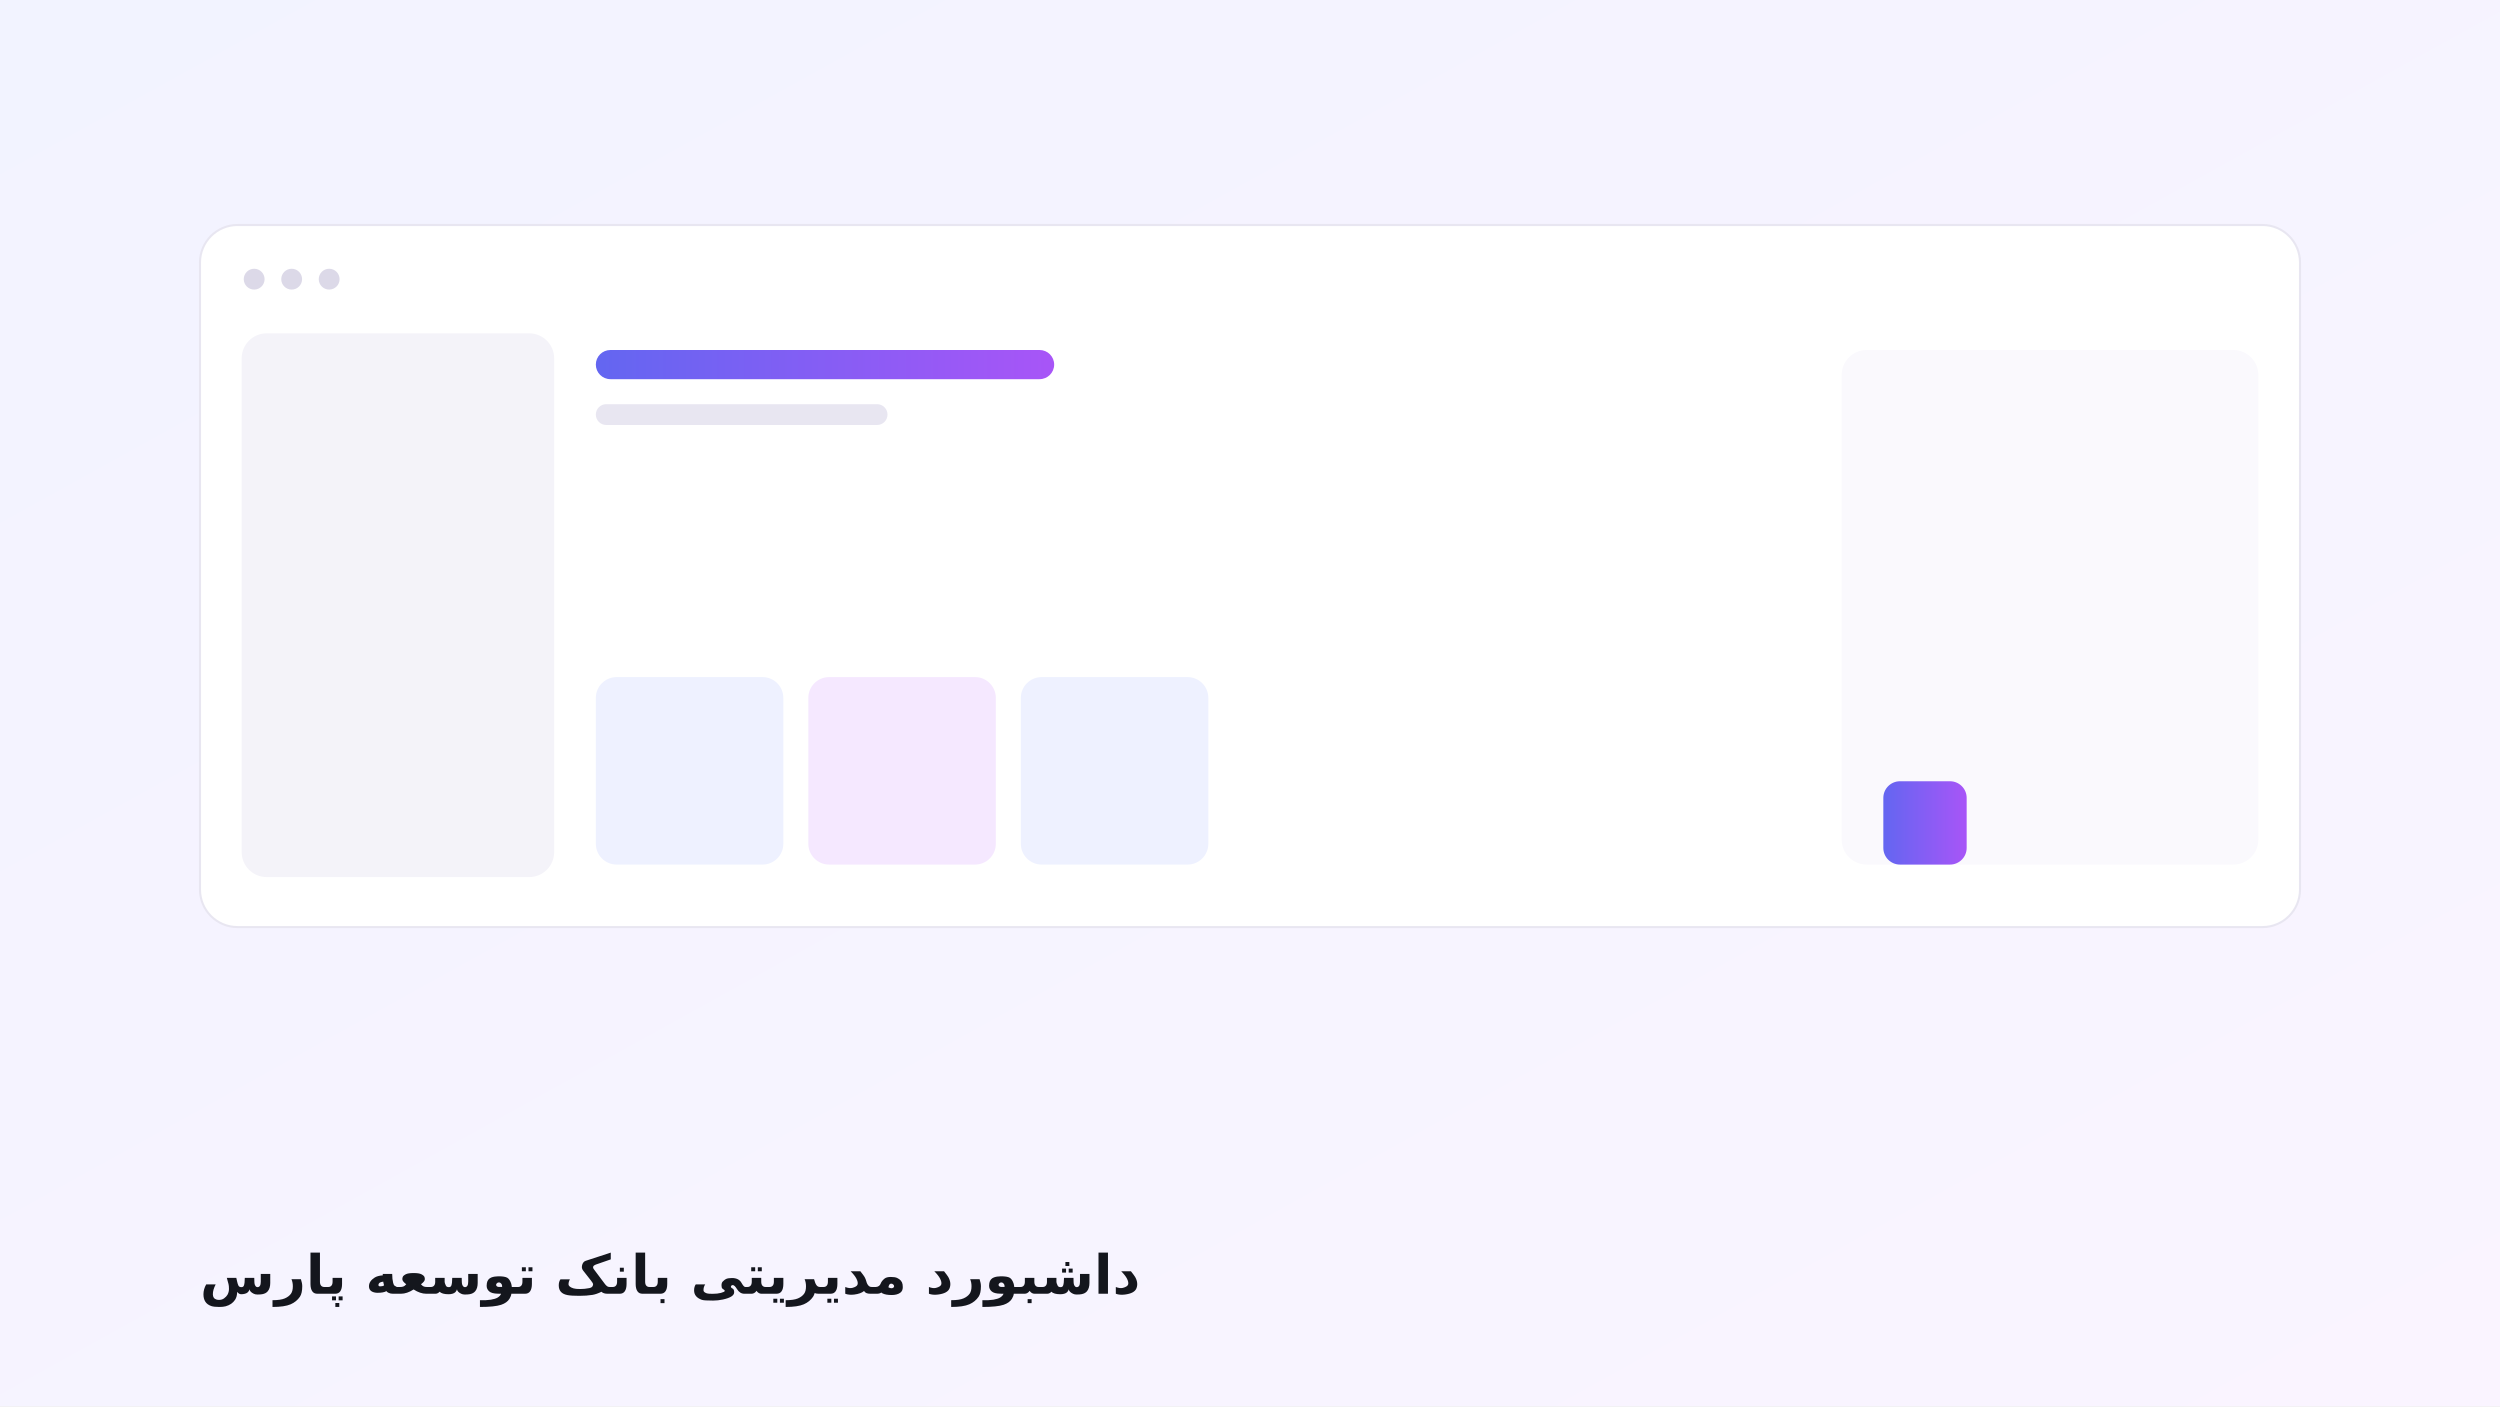
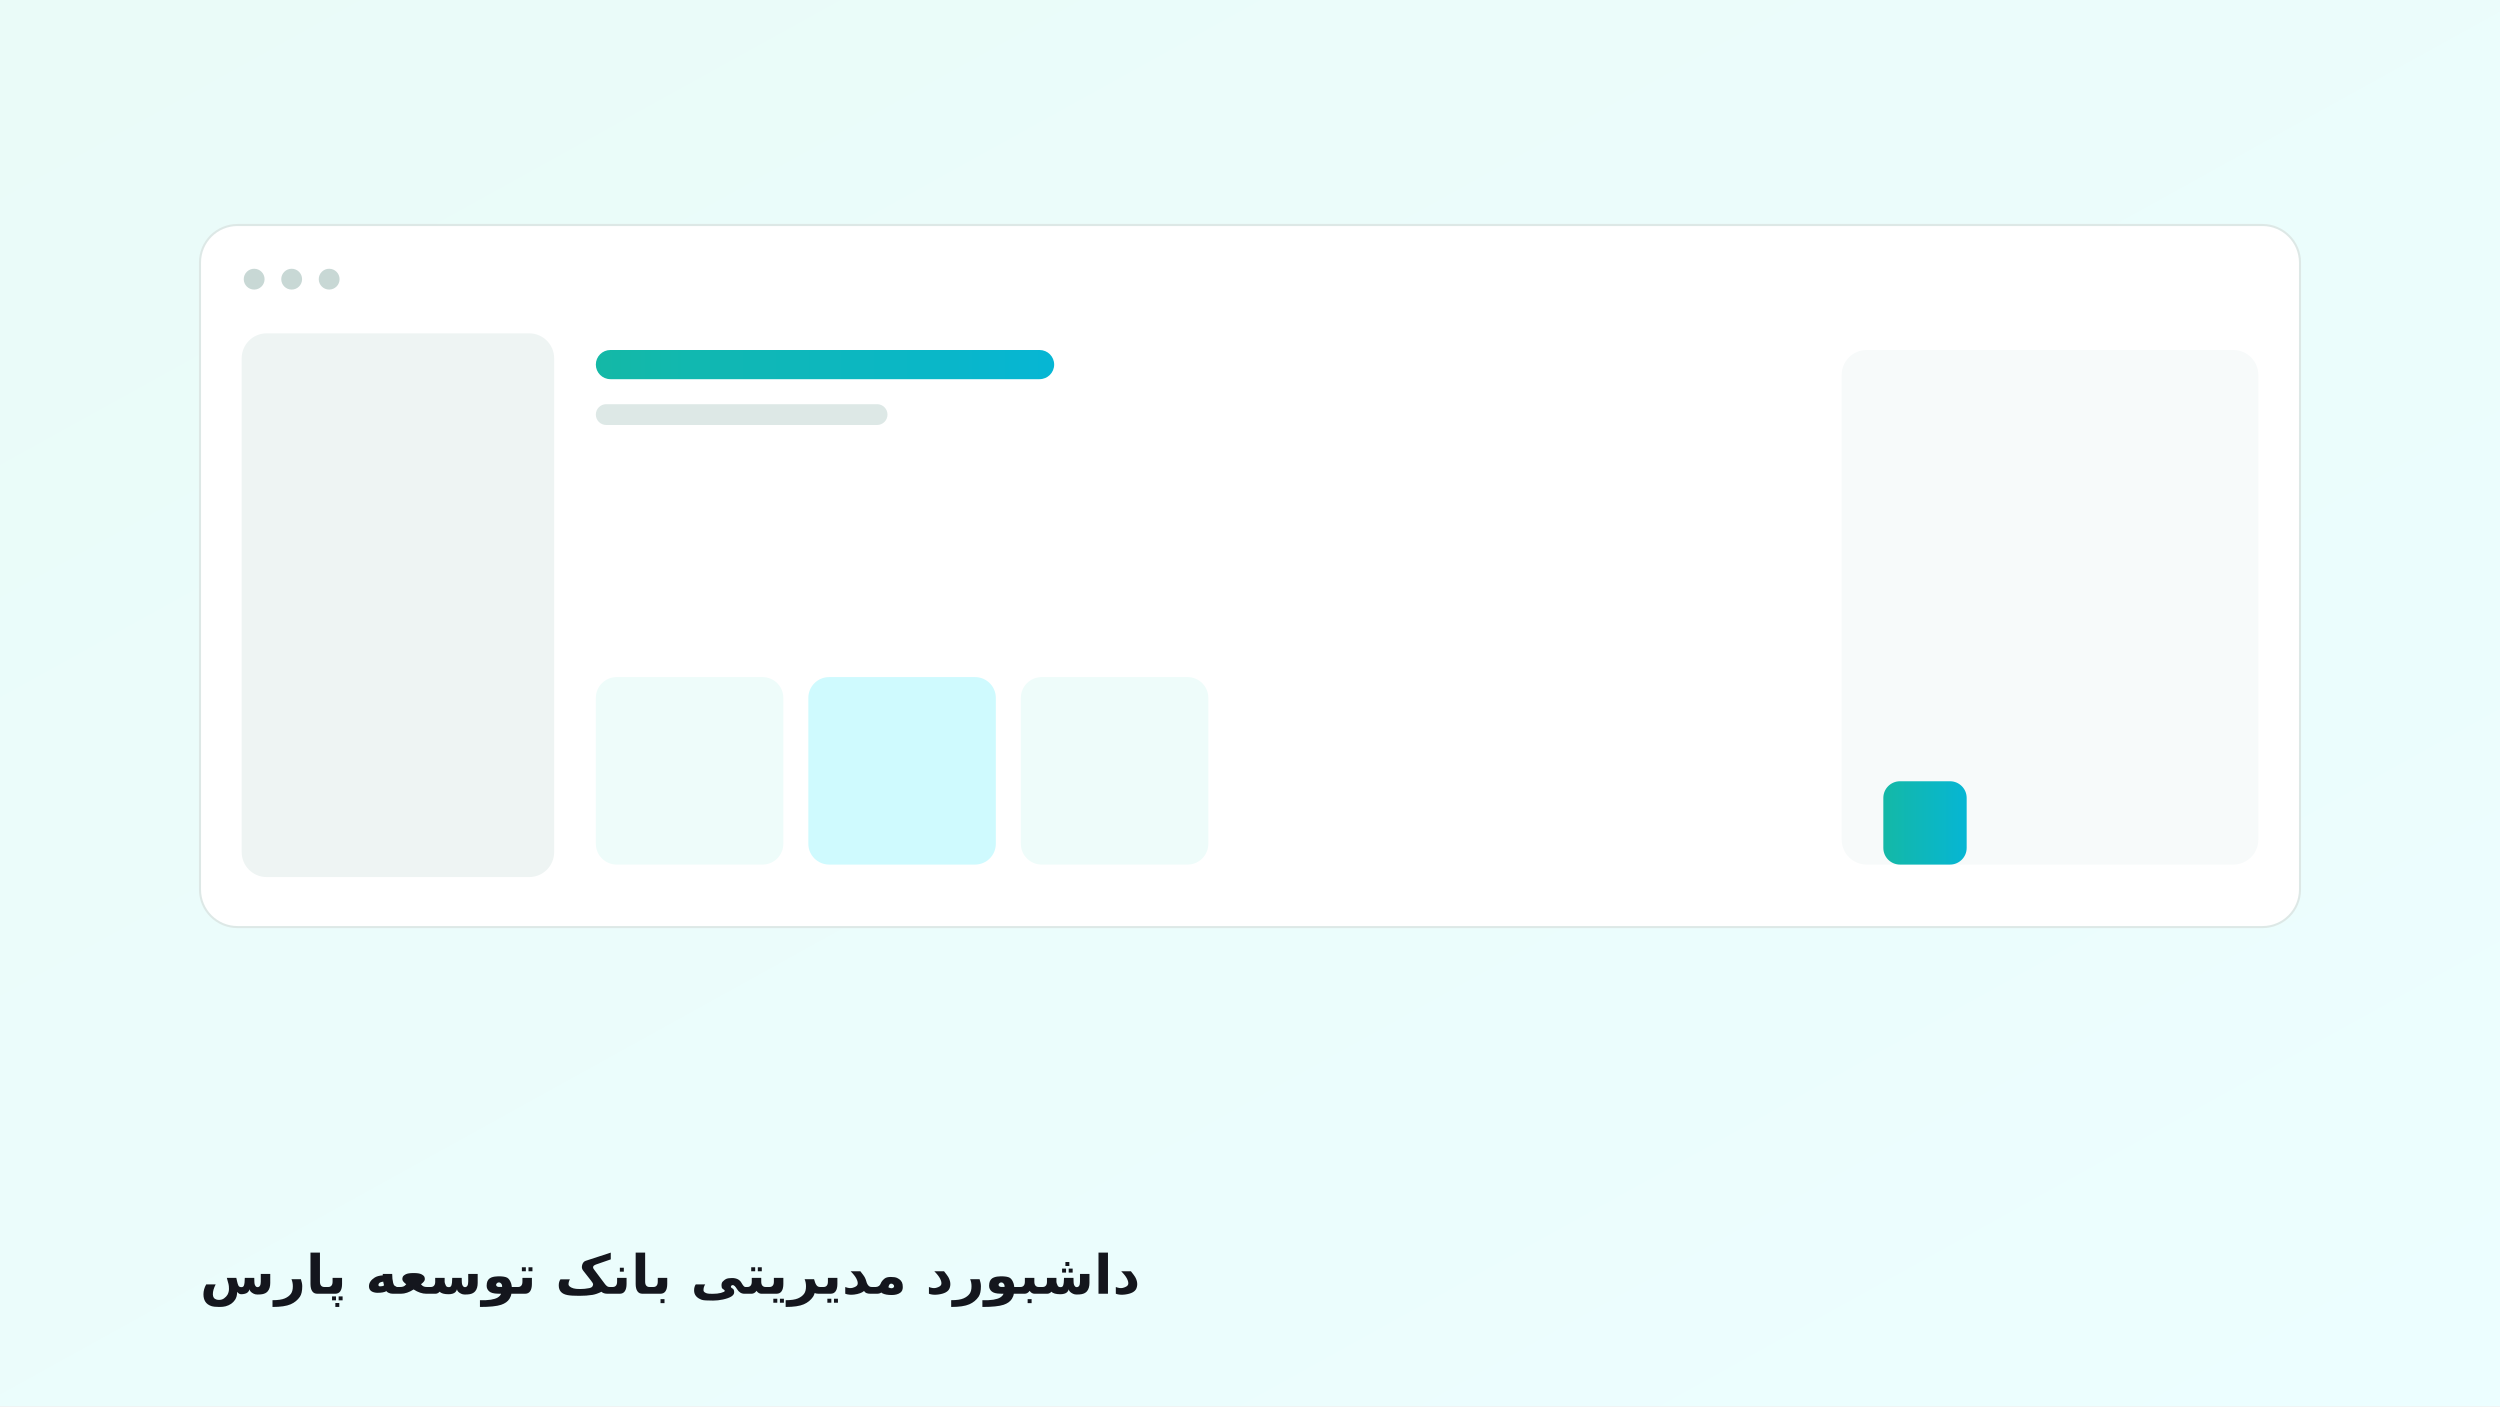
<svg xmlns="http://www.w3.org/2000/svg" width="1200" height="675" viewBox="0 0 1200 675" role="img" aria-label="داشبورد مدیریتی بانک توسعه پارس">
  <defs>
    <linearGradient id="bgb8a902" x1="0" y1="0" x2="1" y2="1">
-       <stop offset="0" stop-color="#f2f3ff" />
-       <stop offset="1" stop-color="#faf4ff" />
+       <stop offset="0" stop-color="#eafbf8" />
+       <stop offset="1" stop-color="#ecfeff" />
    </linearGradient>
    <linearGradient id="acb8a902" x1="0" y1="0" x2="1" y2="0">
-       <stop offset="0" stop-color="#6366f1" />
-       <stop offset="1" stop-color="#a855f7" />
+       <stop offset="0" stop-color="#14b8a6" />
+       <stop offset="1" stop-color="#06b6d4" />
    </linearGradient>
  </defs>
  <rect width="1200" height="675" fill="url(#bgb8a902)" />
  <g transform="translate(96 108)">
-     <rect width="1008" height="337" rx="18" fill="#ffffff" stroke="#e8e6f1" />
-     <circle cx="26" cy="26" r="5" fill="#dcd9e8" />
-     <circle cx="44" cy="26" r="5" fill="#dcd9e8" />
-     <circle cx="62" cy="26" r="5" fill="#dcd9e8" />
-     <rect x="20" y="52" width="150" height="261" rx="12" fill="#f4f3f9" />
+     <rect width="1008" height="337" rx="18" fill="#ffffff" stroke="#dde8e6" />
+     <circle cx="26" cy="26" r="5" fill="#c8d8d5" />
+     <circle cx="44" cy="26" r="5" fill="#c8d8d5" />
+     <circle cx="62" cy="26" r="5" fill="#c8d8d5" />
+     <rect x="20" y="52" width="150" height="261" rx="12" fill="#eef4f3" />
    <rect x="190" y="60" width="220" height="14" rx="7" fill="url(#acb8a902)" />
-     <rect x="190" y="86" width="140" height="10" rx="5" fill="#e8e6f1" />
-     <rect x="190" y="217" width="90" height="90" rx="10" fill="#eef1ff" />
-     <rect x="292" y="217" width="90" height="90" rx="10" fill="#f5e8ff" />
-     <rect x="394" y="217" width="90" height="90" rx="10" fill="#eef1ff" />
-     <rect x="788" y="60" width="200" height="247" rx="12" fill="#faf9fd" />
+     <rect x="190" y="86" width="140" height="10" rx="5" fill="#dde8e6" />
+     <rect x="190" y="217" width="90" height="90" rx="10" fill="#eefcfa" />
+     <rect x="292" y="217" width="90" height="90" rx="10" fill="#cffafe" />
+     <rect x="394" y="217" width="90" height="90" rx="10" fill="#eefcfa" />
+     <rect x="788" y="60" width="200" height="247" rx="12" fill="#f7fafa" />
    <rect x="808" y="267" width="40" height="40" rx="8" fill="url(#acb8a902)" />
  </g>
  <text x="8%" y="621" fill="#14161d" font-family="Vazirmatn, Tahoma, sans-serif" font-size="26" font-weight="700">داشبورد مدیریتی بانک توسعه پارس</text>
</svg>
